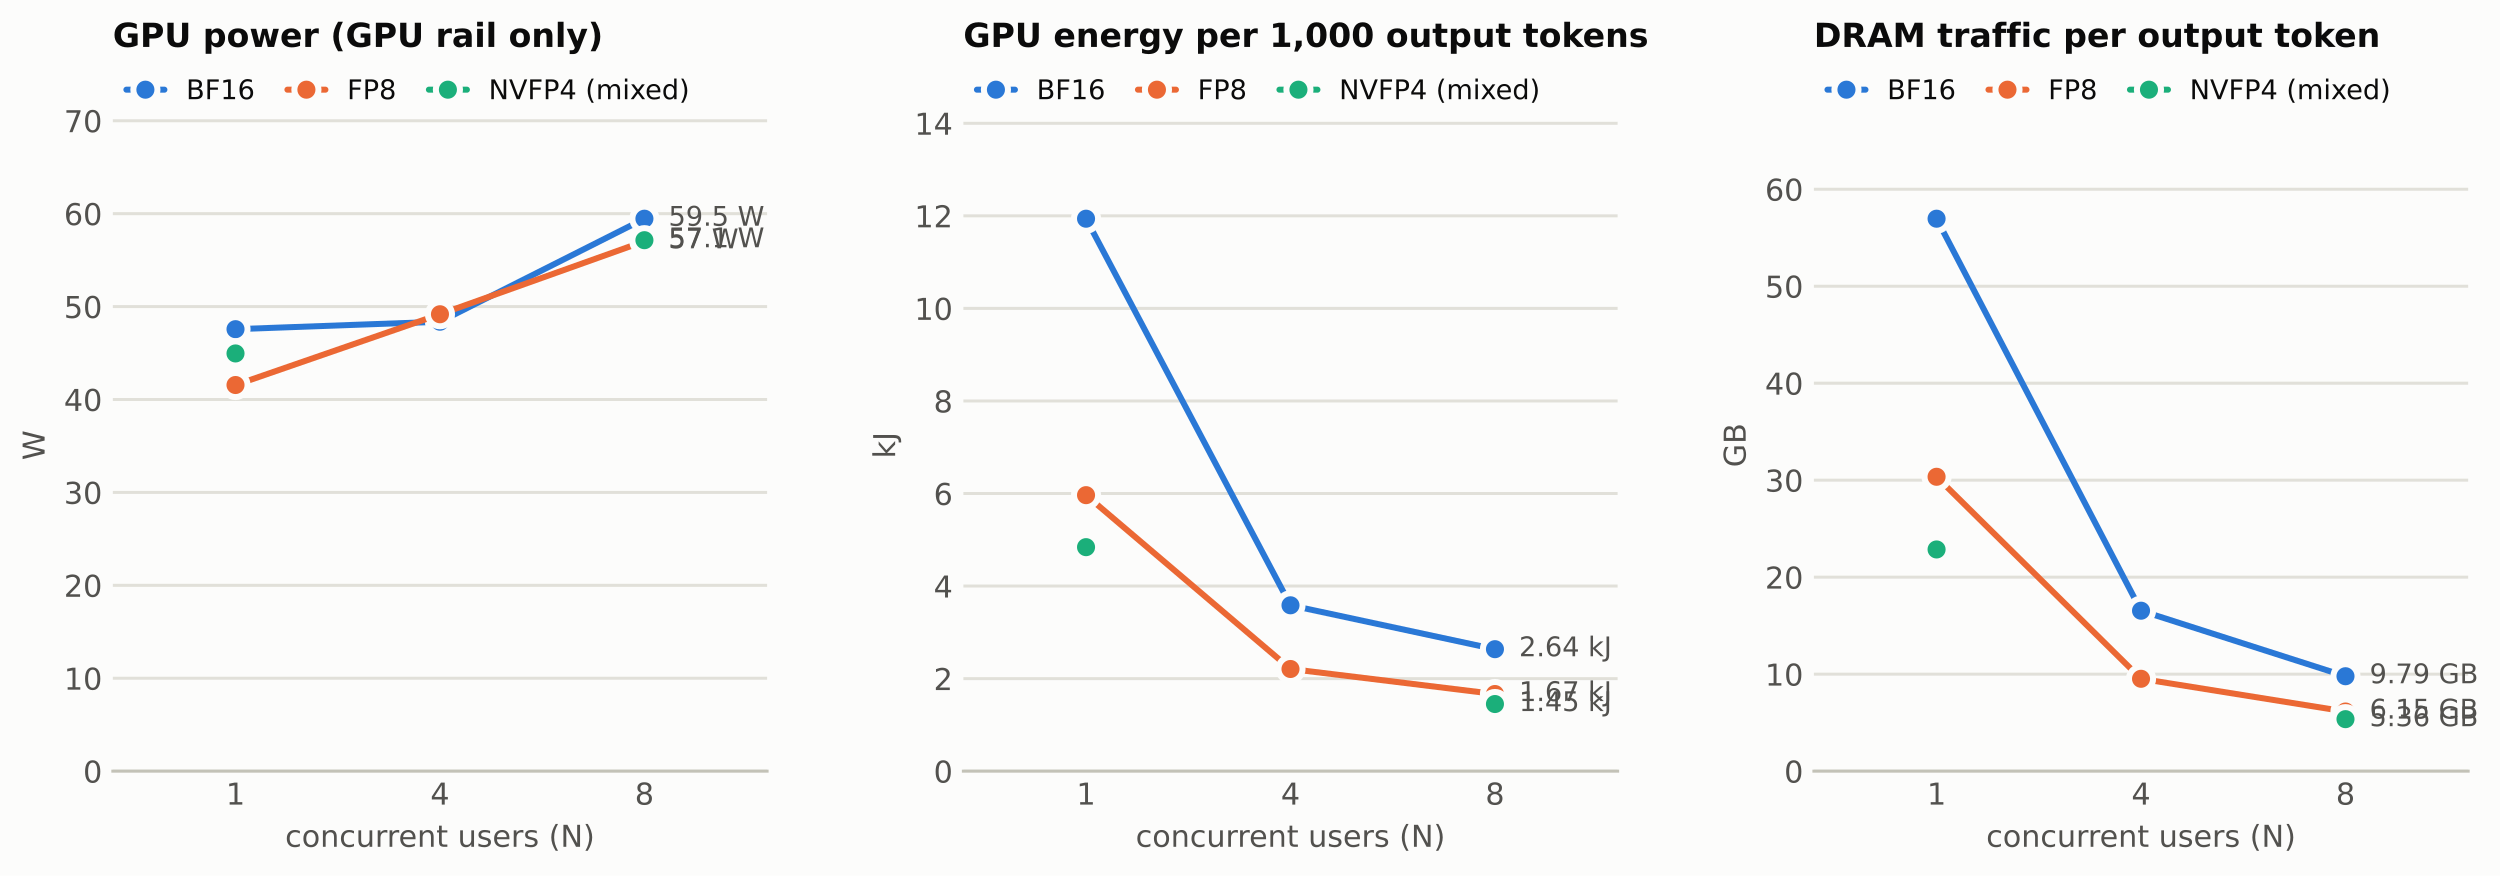
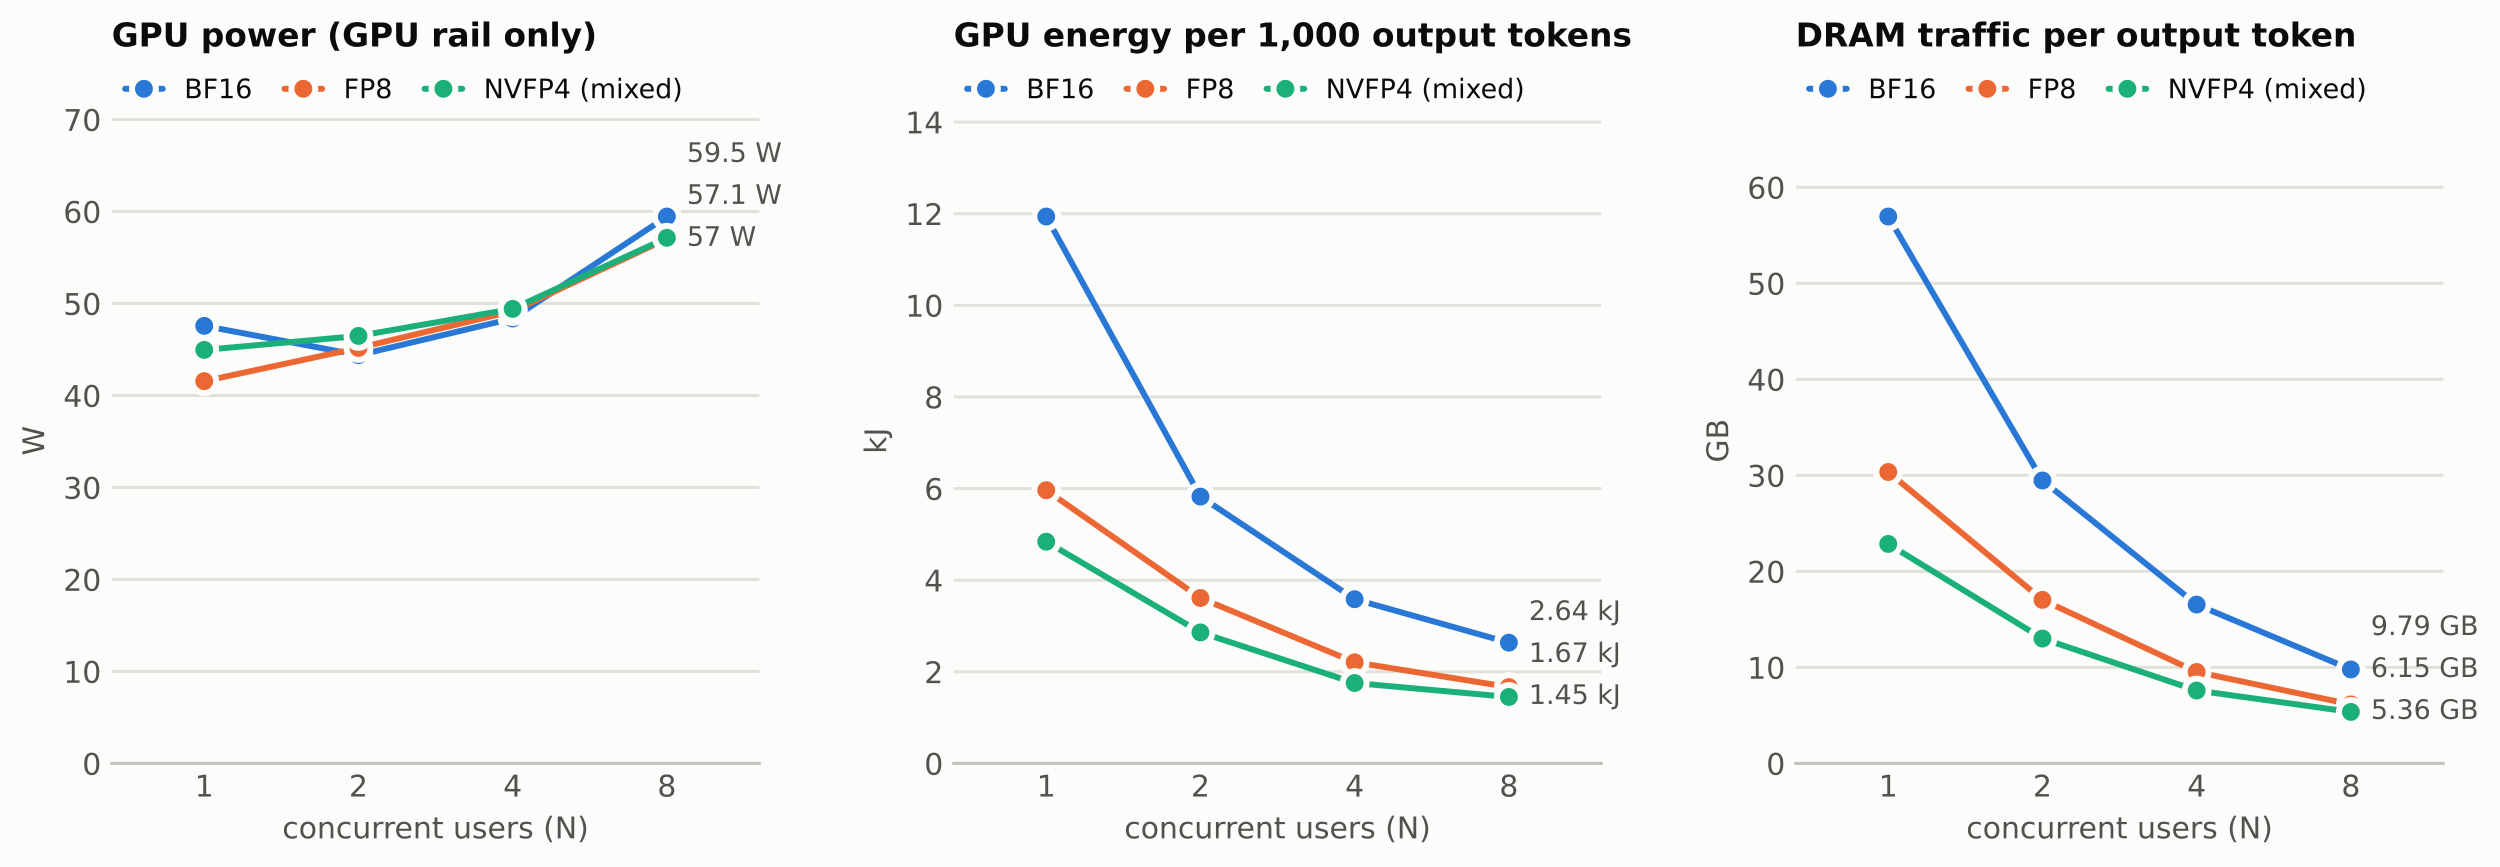
- <svg xmlns="http://www.w3.org/2000/svg" xmlns:xlink="http://www.w3.org/1999/xlink" width="829.185pt" height="290.474pt" viewBox="0 0 829.185 290.474" version="1.1">
+ <svg xmlns="http://www.w3.org/2000/svg" xmlns:xlink="http://www.w3.org/1999/xlink" width="837.589pt" height="290.474pt" viewBox="0 0 837.589 290.474" version="1.1">
  <defs>
    <style type="text/css">*{stroke-linejoin: round; stroke-linecap: butt}</style>
  </defs>
  <g id="figure_1">
    <g id="patch_1">
-       <path d="M 0 290.474  L 829.185 290.474  L 829.185 0  L 0 0  z " style="fill: #fcfcfb" />
+       <path d="M 0 290.474  L 837.589 290.474  L 837.589 0  L 0 0  z " style="fill: #fcfcfb" />
    </g>
    <g id="axes_1">
      <g id="patch_2">
        <path d="M 37.425 255.774  L 254.425 255.774  L 254.425 39.558  L 37.425 39.558  z " style="fill: #fcfcfb" />
      </g>
      <g id="matplotlib.axis_1">
        <g id="xtick_1">
          <g id="line2d_1" />
          <g id="text_1">
-             <text style="font-size: 10px; font-family: 'DejaVu Sans'; text-anchor: middle; fill: #52514e" x="78.112" y="266.872" transform="rotate(-0 78.1125 266.8719)">1</text>
+             <text style="font-size: 10px; font-family: 'DejaVu Sans'; text-anchor: middle; fill: #52514e" x="68.425" y="266.872" transform="rotate(-0 68.425 266.8719)">1</text>
          </g>
        </g>
        <g id="xtick_2">
          <g id="line2d_2" />
          <g id="text_2">
-             <text style="font-size: 10px; font-family: 'DejaVu Sans'; text-anchor: middle; fill: #52514e" x="145.925" y="266.872" transform="rotate(-0 145.925 266.8719)">4</text>
+             <text style="font-size: 10px; font-family: 'DejaVu Sans'; text-anchor: middle; fill: #52514e" x="120.092" y="266.872" transform="rotate(-0 120.0917 266.8719)">2</text>
          </g>
        </g>
        <g id="xtick_3">
          <g id="line2d_3" />
          <g id="text_3">
-             <text style="font-size: 10px; font-family: 'DejaVu Sans'; text-anchor: middle; fill: #52514e" x="213.738" y="266.872" transform="rotate(-0 213.7375 266.8719)">8</text>
-           </g>
-         </g>
-         <g id="text_4">
+             <text style="font-size: 10px; font-family: 'DejaVu Sans'; text-anchor: middle; fill: #52514e" x="171.758" y="266.872" transform="rotate(-0 171.7583 266.8719)">4</text>
+           </g>
+         </g>
+         <g id="xtick_4">
+           <g id="line2d_4" />
+           <g id="text_4">
+             <text style="font-size: 10px; font-family: 'DejaVu Sans'; text-anchor: middle; fill: #52514e" x="223.425" y="266.872" transform="rotate(-0 223.425 266.8719)">8</text>
+           </g>
+         </g>
+         <g id="text_5">
          <text style="font-size: 10px; font-family: 'DejaVu Sans'; text-anchor: middle; fill: #52514e" x="145.925" y="280.872" transform="rotate(-0 145.925 280.8719)">concurrent users (N)</text>
        </g>
      </g>
      <g id="matplotlib.axis_2">
        <g id="ytick_1">
-           <g id="line2d_4">
-             <path d="M 37.425 255.774  L 254.425 255.774  " clip-path="url(#p7906d047e3)" style="fill: none; stroke: #e1e0d9; stroke-linecap: square" />
-           </g>
-           <g id="line2d_5" />
-           <g id="text_5">
+           <g id="line2d_5">
+             <path d="M 37.425 255.774  L 254.425 255.774  " clip-path="url(#pf495b335dc)" style="fill: none; stroke: #e1e0d9; stroke-linecap: square" />
+           </g>
+           <g id="line2d_6" />
+           <g id="text_6">
            <text style="font-size: 10px; font-family: 'DejaVu Sans'; text-anchor: end; fill: #52514e" x="33.925" y="259.573" transform="rotate(-0 33.925 259.5731)">0</text>
          </g>
        </g>
        <g id="ytick_2">
-           <g id="line2d_6">
-             <path d="M 37.425 224.956  L 254.425 224.956  " clip-path="url(#p7906d047e3)" style="fill: none; stroke: #e1e0d9; stroke-linecap: square" />
-           </g>
-           <g id="line2d_7" />
-           <g id="text_6">
+           <g id="line2d_7">
+             <path d="M 37.425 224.956  L 254.425 224.956  " clip-path="url(#pf495b335dc)" style="fill: none; stroke: #e1e0d9; stroke-linecap: square" />
+           </g>
+           <g id="line2d_8" />
+           <g id="text_7">
            <text style="font-size: 10px; font-family: 'DejaVu Sans'; text-anchor: end; fill: #52514e" x="33.925" y="228.755" transform="rotate(-0 33.925 228.7549)">10</text>
          </g>
        </g>
        <g id="ytick_3">
-           <g id="line2d_8">
-             <path d="M 37.425 194.138  L 254.425 194.138  " clip-path="url(#p7906d047e3)" style="fill: none; stroke: #e1e0d9; stroke-linecap: square" />
-           </g>
-           <g id="line2d_9" />
-           <g id="text_7">
+           <g id="line2d_9">
+             <path d="M 37.425 194.138  L 254.425 194.138  " clip-path="url(#pf495b335dc)" style="fill: none; stroke: #e1e0d9; stroke-linecap: square" />
+           </g>
+           <g id="line2d_10" />
+           <g id="text_8">
            <text style="font-size: 10px; font-family: 'DejaVu Sans'; text-anchor: end; fill: #52514e" x="33.925" y="197.937" transform="rotate(-0 33.925 197.9367)">20</text>
          </g>
        </g>
        <g id="ytick_4">
-           <g id="line2d_10">
-             <path d="M 37.425 163.32  L 254.425 163.32  " clip-path="url(#p7906d047e3)" style="fill: none; stroke: #e1e0d9; stroke-linecap: square" />
-           </g>
-           <g id="line2d_11" />
-           <g id="text_8">
+           <g id="line2d_11">
+             <path d="M 37.425 163.32  L 254.425 163.32  " clip-path="url(#pf495b335dc)" style="fill: none; stroke: #e1e0d9; stroke-linecap: square" />
+           </g>
+           <g id="line2d_12" />
+           <g id="text_9">
            <text style="font-size: 10px; font-family: 'DejaVu Sans'; text-anchor: end; fill: #52514e" x="33.925" y="167.118" transform="rotate(-0 33.925 167.1185)">30</text>
          </g>
        </g>
        <g id="ytick_5">
-           <g id="line2d_12">
-             <path d="M 37.425 132.501  L 254.425 132.501  " clip-path="url(#p7906d047e3)" style="fill: none; stroke: #e1e0d9; stroke-linecap: square" />
-           </g>
-           <g id="line2d_13" />
-           <g id="text_9">
+           <g id="line2d_13">
+             <path d="M 37.425 132.501  L 254.425 132.501  " clip-path="url(#pf495b335dc)" style="fill: none; stroke: #e1e0d9; stroke-linecap: square" />
+           </g>
+           <g id="line2d_14" />
+           <g id="text_10">
            <text style="font-size: 10px; font-family: 'DejaVu Sans'; text-anchor: end; fill: #52514e" x="33.925" y="136.3" transform="rotate(-0 33.925 136.3003)">40</text>
          </g>
        </g>
        <g id="ytick_6">
-           <g id="line2d_14">
-             <path d="M 37.425 101.683  L 254.425 101.683  " clip-path="url(#p7906d047e3)" style="fill: none; stroke: #e1e0d9; stroke-linecap: square" />
-           </g>
-           <g id="line2d_15" />
-           <g id="text_10">
+           <g id="line2d_15">
+             <path d="M 37.425 101.683  L 254.425 101.683  " clip-path="url(#pf495b335dc)" style="fill: none; stroke: #e1e0d9; stroke-linecap: square" />
+           </g>
+           <g id="line2d_16" />
+           <g id="text_11">
            <text style="font-size: 10px; font-family: 'DejaVu Sans'; text-anchor: end; fill: #52514e" x="33.925" y="105.482" transform="rotate(-0 33.925 105.4821)">50</text>
          </g>
        </g>
        <g id="ytick_7">
-           <g id="line2d_16">
-             <path d="M 37.425 70.865  L 254.425 70.865  " clip-path="url(#p7906d047e3)" style="fill: none; stroke: #e1e0d9; stroke-linecap: square" />
-           </g>
-           <g id="line2d_17" />
-           <g id="text_11">
+           <g id="line2d_17">
+             <path d="M 37.425 70.865  L 254.425 70.865  " clip-path="url(#pf495b335dc)" style="fill: none; stroke: #e1e0d9; stroke-linecap: square" />
+           </g>
+           <g id="line2d_18" />
+           <g id="text_12">
            <text style="font-size: 10px; font-family: 'DejaVu Sans'; text-anchor: end; fill: #52514e" x="33.925" y="74.664" transform="rotate(-0 33.925 74.66385)">60</text>
          </g>
        </g>
        <g id="ytick_8">
-           <g id="line2d_18">
-             <path d="M 37.425 40.047  L 254.425 40.047  " clip-path="url(#p7906d047e3)" style="fill: none; stroke: #e1e0d9; stroke-linecap: square" />
-           </g>
-           <g id="line2d_19" />
-           <g id="text_12">
+           <g id="line2d_19">
+             <path d="M 37.425 40.047  L 254.425 40.047  " clip-path="url(#pf495b335dc)" style="fill: none; stroke: #e1e0d9; stroke-linecap: square" />
+           </g>
+           <g id="line2d_20" />
+           <g id="text_13">
            <text style="font-size: 10px; font-family: 'DejaVu Sans'; text-anchor: end; fill: #52514e" x="33.925" y="43.846" transform="rotate(-0 33.925 43.84564)">70</text>
          </g>
        </g>
-         <g id="text_13">
+         <g id="text_14">
          <text style="font-size: 10px; font-family: 'DejaVu Sans'; text-anchor: middle; fill: #52514e" x="14.798" y="147.666" transform="rotate(-90 14.79766 147.6663)">W</text>
        </g>
      </g>
      <g id="patch_3">
        <path d="M 37.425 255.774  L 254.425 255.774  " style="fill: none; stroke: #c3c2b7; stroke-linejoin: miter; stroke-linecap: square" />
      </g>
-       <g id="line2d_20">
-         <path d="M 78.112 109.181  L 145.925 106.705  L 213.738 72.54  " clip-path="url(#p7906d047e3)" style="fill: none; stroke: #2a78d6; stroke-width: 2; stroke-linecap: round" />
+       <g id="line2d_21">
+         <path d="M 68.425 109.181  L 120.092 118.988  L 171.758 106.705  L 223.425 72.54  " clip-path="url(#pf495b335dc)" style="fill: none; stroke: #2a78d6; stroke-width: 2; stroke-linecap: round" />
        <defs>
-           <path id="m7a45f52109" d="M 0 4  C 1.061 4 2.078 3.579 2.828 2.828  C 3.579 2.078 4 1.061 4 0  C 4 -1.061 3.579 -2.078 2.828 -2.828  C 2.078 -3.579 1.061 -4 0 -4  C -1.061 -4 -2.078 -3.579 -2.828 -2.828  C -3.579 -2.078 -4 -1.061 -4 0  C -4 1.061 -3.579 2.078 -2.828 2.828  C -2.078 3.579 -1.061 4 0 4  z " style="stroke: #fcfcfb; stroke-width: 2" />
+           <path id="md133ab3a4a" d="M 0 4  C 1.061 4 2.078 3.579 2.828 2.828  C 3.579 2.078 4 1.061 4 0  C 4 -1.061 3.579 -2.078 2.828 -2.828  C 2.078 -3.579 1.061 -4 0 -4  C -1.061 -4 -2.078 -3.579 -2.828 -2.828  C -3.579 -2.078 -4 -1.061 -4 0  C -4 1.061 -3.579 2.078 -2.828 2.828  C -2.078 3.579 -1.061 4 0 4  z " style="stroke: #fcfcfb; stroke-width: 2" />
        </defs>
-         <g clip-path="url(#p7906d047e3)">
-           <use xlink:href="#m7a45f52109" x="78.112" y="109.181" style="fill: #2a78d6; stroke: #fcfcfb; stroke-width: 2" />
-           <use xlink:href="#m7a45f52109" x="145.925" y="106.705" style="fill: #2a78d6; stroke: #fcfcfb; stroke-width: 2" />
-           <use xlink:href="#m7a45f52109" x="213.738" y="72.54" style="fill: #2a78d6; stroke: #fcfcfb; stroke-width: 2" />
-         </g>
-       </g>
-       <g id="text_14">
-         <text style="font-size: 9px; font-family: 'DejaVu Sans'; text-anchor: start; fill: #52514e" x="221.738" y="74.878" transform="rotate(-0 221.7375 74.87827)">59.5 W</text>
-       </g>
-       <g id="line2d_21">
-         <path d="M 78.112 127.7  L 145.925 104.228  L 213.738 80.015  " clip-path="url(#p7906d047e3)" style="fill: none; stroke: #eb6834; stroke-width: 2; stroke-linecap: round" />
+         <g clip-path="url(#pf495b335dc)">
+           <use xlink:href="#md133ab3a4a" x="68.425" y="109.181" style="fill: #2a78d6; stroke: #fcfcfb; stroke-width: 2" />
+           <use xlink:href="#md133ab3a4a" x="120.092" y="118.988" style="fill: #2a78d6; stroke: #fcfcfb; stroke-width: 2" />
+           <use xlink:href="#md133ab3a4a" x="171.758" y="106.705" style="fill: #2a78d6; stroke: #fcfcfb; stroke-width: 2" />
+           <use xlink:href="#md133ab3a4a" x="223.425" y="72.54" style="fill: #2a78d6; stroke: #fcfcfb; stroke-width: 2" />
+         </g>
+       </g>
+       <g id="line2d_22">
+         <path d="M 68.425 127.7  L 120.092 116.58  L 171.758 104.228  L 223.425 80.015  " clip-path="url(#pf495b335dc)" style="fill: none; stroke: #eb6834; stroke-width: 2; stroke-linecap: round" />
        <defs>
-           <path id="mb500fa596b" d="M 0 4  C 1.061 4 2.078 3.579 2.828 2.828  C 3.579 2.078 4 1.061 4 0  C 4 -1.061 3.579 -2.078 2.828 -2.828  C 2.078 -3.579 1.061 -4 0 -4  C -1.061 -4 -2.078 -3.579 -2.828 -2.828  C -3.579 -2.078 -4 -1.061 -4 0  C -4 1.061 -3.579 2.078 -2.828 2.828  C -2.078 3.579 -1.061 4 0 4  z " style="stroke: #fcfcfb; stroke-width: 2" />
+           <path id="m9518a379fa" d="M 0 4  C 1.061 4 2.078 3.579 2.828 2.828  C 3.579 2.078 4 1.061 4 0  C 4 -1.061 3.579 -2.078 2.828 -2.828  C 2.078 -3.579 1.061 -4 0 -4  C -1.061 -4 -2.078 -3.579 -2.828 -2.828  C -3.579 -2.078 -4 -1.061 -4 0  C -4 1.061 -3.579 2.078 -2.828 2.828  C -2.078 3.579 -1.061 4 0 4  z " style="stroke: #fcfcfb; stroke-width: 2" />
        </defs>
-         <g clip-path="url(#p7906d047e3)">
-           <use xlink:href="#mb500fa596b" x="78.112" y="127.7" style="fill: #eb6834; stroke: #fcfcfb; stroke-width: 2" />
-           <use xlink:href="#mb500fa596b" x="145.925" y="104.228" style="fill: #eb6834; stroke: #fcfcfb; stroke-width: 2" />
-           <use xlink:href="#mb500fa596b" x="213.738" y="80.015" style="fill: #eb6834; stroke: #fcfcfb; stroke-width: 2" />
+         <g clip-path="url(#pf495b335dc)">
+           <use xlink:href="#m9518a379fa" x="68.425" y="127.7" style="fill: #eb6834; stroke: #fcfcfb; stroke-width: 2" />
+           <use xlink:href="#m9518a379fa" x="120.092" y="116.58" style="fill: #eb6834; stroke: #fcfcfb; stroke-width: 2" />
+           <use xlink:href="#m9518a379fa" x="171.758" y="104.228" style="fill: #eb6834; stroke: #fcfcfb; stroke-width: 2" />
+           <use xlink:href="#m9518a379fa" x="223.425" y="80.015" style="fill: #eb6834; stroke: #fcfcfb; stroke-width: 2" />
+         </g>
+       </g>
+       <g id="line2d_23">
+         <path d="M 68.425 117.229  L 120.092 112.546  L 171.758 103.489  L 223.425 79.665  " clip-path="url(#pf495b335dc)" style="fill: none; stroke: #1baf7a; stroke-width: 2; stroke-linecap: round" />
+         <defs>
+           <path id="m916742a19a" d="M 0 4  C 1.061 4 2.078 3.579 2.828 2.828  C 3.579 2.078 4 1.061 4 0  C 4 -1.061 3.579 -2.078 2.828 -2.828  C 2.078 -3.579 1.061 -4 0 -4  C -1.061 -4 -2.078 -3.579 -2.828 -2.828  C -3.579 -2.078 -4 -1.061 -4 0  C -4 1.061 -3.579 2.078 -2.828 2.828  C -2.078 3.579 -1.061 4 0 4  z " style="stroke: #fcfcfb; stroke-width: 2" />
+         </defs>
+         <g clip-path="url(#pf495b335dc)">
+           <use xlink:href="#m916742a19a" x="68.425" y="117.229" style="fill: #1baf7a; stroke: #fcfcfb; stroke-width: 2" />
+           <use xlink:href="#m916742a19a" x="120.092" y="112.546" style="fill: #1baf7a; stroke: #fcfcfb; stroke-width: 2" />
+           <use xlink:href="#m916742a19a" x="171.758" y="103.489" style="fill: #1baf7a; stroke: #fcfcfb; stroke-width: 2" />
+           <use xlink:href="#m916742a19a" x="223.425" y="79.665" style="fill: #1baf7a; stroke: #fcfcfb; stroke-width: 2" />
        </g>
      </g>
      <g id="text_15">
-         <text style="font-size: 9px; font-family: 'DejaVu Sans'; text-anchor: start; fill: #52514e" x="221.738" y="82.353" transform="rotate(-0 221.7375 82.35254)">57 W</text>
-       </g>
-       <g id="line2d_22">
-         <path d="M 78.112 117.229  M 213.738 79.665  " clip-path="url(#p7906d047e3)" style="fill: none; stroke: #1baf7a; stroke-width: 2; stroke-linecap: round" />
-         <defs>
-           <path id="m27edf04eba" d="M 0 4  C 1.061 4 2.078 3.579 2.828 2.828  C 3.579 2.078 4 1.061 4 0  C 4 -1.061 3.579 -2.078 2.828 -2.828  C 2.078 -3.579 1.061 -4 0 -4  C -1.061 -4 -2.078 -3.579 -2.828 -2.828  C -3.579 -2.078 -4 -1.061 -4 0  C -4 1.061 -3.579 2.078 -2.828 2.828  C -2.078 3.579 -1.061 4 0 4  z " style="stroke: #fcfcfb; stroke-width: 2" />
-         </defs>
-         <g clip-path="url(#p7906d047e3)">
-           <use xlink:href="#m27edf04eba" x="78.112" y="117.229" style="fill: #1baf7a; stroke: #fcfcfb; stroke-width: 2" />
-           <use xlink:href="#m27edf04eba" x="213.738" y="79.665" style="fill: #1baf7a; stroke: #fcfcfb; stroke-width: 2" />
-         </g>
+         <text style="font-size: 9px; font-family: 'DejaVu Sans'; text-anchor: start; fill: #52514e" x="230.142" y="82.353" transform="rotate(-0 230.1417 82.35254)">57 W</text>
      </g>
      <g id="text_16">
-         <text style="font-size: 9px; font-family: 'DejaVu Sans'; text-anchor: start; fill: #52514e" x="221.738" y="82.002" transform="rotate(-0 221.7375 82.00241)">57.1 W</text>
+         <text style="font-size: 9px; font-family: 'DejaVu Sans'; text-anchor: start; fill: #52514e" x="230.142" y="68.298" transform="rotate(-0 230.1417 68.2985)">57.1 W</text>
      </g>
      <g id="text_17">
+         <text style="font-size: 9px; font-family: 'DejaVu Sans'; text-anchor: start; fill: #52514e" x="230.142" y="54.244" transform="rotate(-0 230.1417 54.24446)">59.5 W</text>
+       </g>
+       <g id="text_18">
        <text style="font-weight: 700; font-size: 11px; font-family: 'DejaVu Sans'; text-anchor: start; fill: #0b0b0b" x="37.425" y="15.558" transform="rotate(-0 37.425 15.55828)">GPU power (GPU rail only)</text>
      </g>
      <g id="legend_1">
-         <g id="line2d_23">
+         <g id="line2d_24">
          <path d="M 41.925 29.746  L 48.225 29.746  L 54.525 29.746  " style="fill: none; stroke: #2a78d6; stroke-width: 2; stroke-linecap: round" />
          <g>
-             <use xlink:href="#m7a45f52109" x="48.225" y="29.746" style="fill: #2a78d6; stroke: #fcfcfb; stroke-width: 2" />
-           </g>
-         </g>
-         <g id="text_18">
+             <use xlink:href="#md133ab3a4a" x="48.225" y="29.746" style="fill: #2a78d6; stroke: #fcfcfb; stroke-width: 2" />
+           </g>
+         </g>
+         <g id="text_19">
          <text style="font-size: 9px; font-family: 'DejaVu Sans'; text-anchor: start; fill: #0b0b0b" x="61.725" y="32.896" transform="rotate(-0 61.725 32.89617)">BF16</text>
        </g>
-         <g id="line2d_24">
+         <g id="line2d_25">
          <path d="M 95.329 29.746  L 101.629 29.746  L 107.929 29.746  " style="fill: none; stroke: #eb6834; stroke-width: 2; stroke-linecap: round" />
          <g>
-             <use xlink:href="#mb500fa596b" x="101.629" y="29.746" style="fill: #eb6834; stroke: #fcfcfb; stroke-width: 2" />
-           </g>
-         </g>
-         <g id="text_19">
+             <use xlink:href="#m9518a379fa" x="101.629" y="29.746" style="fill: #eb6834; stroke: #fcfcfb; stroke-width: 2" />
+           </g>
+         </g>
+         <g id="text_20">
          <text style="font-size: 9px; font-family: 'DejaVu Sans'; text-anchor: start; fill: #0b0b0b" x="115.129" y="32.896" transform="rotate(-0 115.1287 32.89617)">FP8</text>
        </g>
-         <g id="line2d_25">
+         <g id="line2d_26">
          <path d="M 142.258 29.746  L 148.558 29.746  L 154.858 29.746  " style="fill: none; stroke: #1baf7a; stroke-width: 2; stroke-linecap: round" />
          <g>
-             <use xlink:href="#m27edf04eba" x="148.558" y="29.746" style="fill: #1baf7a; stroke: #fcfcfb; stroke-width: 2" />
-           </g>
-         </g>
-         <g id="text_20">
+             <use xlink:href="#m916742a19a" x="148.558" y="29.746" style="fill: #1baf7a; stroke: #fcfcfb; stroke-width: 2" />
+           </g>
+         </g>
+         <g id="text_21">
          <text style="font-size: 9px; font-family: 'DejaVu Sans'; text-anchor: start; fill: #0b0b0b" x="162.058" y="32.896" transform="rotate(-0 162.0581 32.89617)">NVFP4 (mixed)</text>
        </g>
      </g>
    </g>
    <g id="axes_2">
      <g id="patch_4">
        <path d="M 319.525 255.774  L 536.525 255.774  L 536.525 39.558  L 319.525 39.558  z " style="fill: #fcfcfb" />
      </g>
      <g id="matplotlib.axis_3">
-         <g id="xtick_4">
-           <g id="line2d_26" />
-           <g id="text_21">
-             <text style="font-size: 10px; font-family: 'DejaVu Sans'; text-anchor: middle; fill: #52514e" x="360.212" y="266.872" transform="rotate(-0 360.2125 266.8719)">1</text>
-           </g>
-         </g>
        <g id="xtick_5">
          <g id="line2d_27" />
          <g id="text_22">
-             <text style="font-size: 10px; font-family: 'DejaVu Sans'; text-anchor: middle; fill: #52514e" x="428.025" y="266.872" transform="rotate(-0 428.025 266.8719)">4</text>
+             <text style="font-size: 10px; font-family: 'DejaVu Sans'; text-anchor: middle; fill: #52514e" x="350.525" y="266.872" transform="rotate(-0 350.525 266.8719)">1</text>
          </g>
        </g>
        <g id="xtick_6">
          <g id="line2d_28" />
          <g id="text_23">
-             <text style="font-size: 10px; font-family: 'DejaVu Sans'; text-anchor: middle; fill: #52514e" x="495.837" y="266.872" transform="rotate(-0 495.8375 266.8719)">8</text>
-           </g>
-         </g>
-         <g id="text_24">
+             <text style="font-size: 10px; font-family: 'DejaVu Sans'; text-anchor: middle; fill: #52514e" x="402.192" y="266.872" transform="rotate(-0 402.1917 266.8719)">2</text>
+           </g>
+         </g>
+         <g id="xtick_7">
+           <g id="line2d_29" />
+           <g id="text_24">
+             <text style="font-size: 10px; font-family: 'DejaVu Sans'; text-anchor: middle; fill: #52514e" x="453.858" y="266.872" transform="rotate(-0 453.8583 266.8719)">4</text>
+           </g>
+         </g>
+         <g id="xtick_8">
+           <g id="line2d_30" />
+           <g id="text_25">
+             <text style="font-size: 10px; font-family: 'DejaVu Sans'; text-anchor: middle; fill: #52514e" x="505.525" y="266.872" transform="rotate(-0 505.525 266.8719)">8</text>
+           </g>
+         </g>
+         <g id="text_26">
          <text style="font-size: 10px; font-family: 'DejaVu Sans'; text-anchor: middle; fill: #52514e" x="428.025" y="280.872" transform="rotate(-0 428.025 280.8719)">concurrent users (N)</text>
        </g>
      </g>
      <g id="matplotlib.axis_4">
        <g id="ytick_9">
-           <g id="line2d_29">
-             <path d="M 319.525 255.774  L 536.525 255.774  " clip-path="url(#pdf8f2ad138)" style="fill: none; stroke: #e1e0d9; stroke-linecap: square" />
-           </g>
-           <g id="line2d_30" />
-           <g id="text_25">
+           <g id="line2d_31">
+             <path d="M 319.525 255.774  L 536.525 255.774  " clip-path="url(#p0c833a31a9)" style="fill: none; stroke: #e1e0d9; stroke-linecap: square" />
+           </g>
+           <g id="line2d_32" />
+           <g id="text_27">
            <text style="font-size: 10px; font-family: 'DejaVu Sans'; text-anchor: end; fill: #52514e" x="316.025" y="259.573" transform="rotate(-0 316.025 259.5731)">0</text>
          </g>
        </g>
        <g id="ytick_10">
-           <g id="line2d_31">
-             <path d="M 319.525 225.077  L 536.525 225.077  " clip-path="url(#pdf8f2ad138)" style="fill: none; stroke: #e1e0d9; stroke-linecap: square" />
-           </g>
-           <g id="line2d_32" />
-           <g id="text_26">
+           <g id="line2d_33">
+             <path d="M 319.525 225.077  L 536.525 225.077  " clip-path="url(#p0c833a31a9)" style="fill: none; stroke: #e1e0d9; stroke-linecap: square" />
+           </g>
+           <g id="line2d_34" />
+           <g id="text_28">
            <text style="font-size: 10px; font-family: 'DejaVu Sans'; text-anchor: end; fill: #52514e" x="316.025" y="228.876" transform="rotate(-0 316.025 228.8761)">2</text>
          </g>
        </g>
        <g id="ytick_11">
-           <g id="line2d_33">
-             <path d="M 319.525 194.38  L 536.525 194.38  " clip-path="url(#pdf8f2ad138)" style="fill: none; stroke: #e1e0d9; stroke-linecap: square" />
-           </g>
-           <g id="line2d_34" />
-           <g id="text_27">
+           <g id="line2d_35">
+             <path d="M 319.525 194.38  L 536.525 194.38  " clip-path="url(#p0c833a31a9)" style="fill: none; stroke: #e1e0d9; stroke-linecap: square" />
+           </g>
+           <g id="line2d_36" />
+           <g id="text_29">
            <text style="font-size: 10px; font-family: 'DejaVu Sans'; text-anchor: end; fill: #52514e" x="316.025" y="198.179" transform="rotate(-0 316.025 198.179)">4</text>
          </g>
        </g>
        <g id="ytick_12">
-           <g id="line2d_35">
-             <path d="M 319.525 163.683  L 536.525 163.683  " clip-path="url(#pdf8f2ad138)" style="fill: none; stroke: #e1e0d9; stroke-linecap: square" />
-           </g>
-           <g id="line2d_36" />
-           <g id="text_28">
+           <g id="line2d_37">
+             <path d="M 319.525 163.683  L 536.525 163.683  " clip-path="url(#p0c833a31a9)" style="fill: none; stroke: #e1e0d9; stroke-linecap: square" />
+           </g>
+           <g id="line2d_38" />
+           <g id="text_30">
            <text style="font-size: 10px; font-family: 'DejaVu Sans'; text-anchor: end; fill: #52514e" x="316.025" y="167.482" transform="rotate(-0 316.025 167.482)">6</text>
          </g>
        </g>
        <g id="ytick_13">
-           <g id="line2d_37">
-             <path d="M 319.525 132.986  L 536.525 132.986  " clip-path="url(#pdf8f2ad138)" style="fill: none; stroke: #e1e0d9; stroke-linecap: square" />
-           </g>
-           <g id="line2d_38" />
-           <g id="text_29">
+           <g id="line2d_39">
+             <path d="M 319.525 132.986  L 536.525 132.986  " clip-path="url(#p0c833a31a9)" style="fill: none; stroke: #e1e0d9; stroke-linecap: square" />
+           </g>
+           <g id="line2d_40" />
+           <g id="text_31">
            <text style="font-size: 10px; font-family: 'DejaVu Sans'; text-anchor: end; fill: #52514e" x="316.025" y="136.785" transform="rotate(-0 316.025 136.7849)">8</text>
          </g>
        </g>
        <g id="ytick_14">
-           <g id="line2d_39">
-             <path d="M 319.525 102.289  L 536.525 102.289  " clip-path="url(#pdf8f2ad138)" style="fill: none; stroke: #e1e0d9; stroke-linecap: square" />
-           </g>
-           <g id="line2d_40" />
-           <g id="text_30">
+           <g id="line2d_41">
+             <path d="M 319.525 102.289  L 536.525 102.289  " clip-path="url(#p0c833a31a9)" style="fill: none; stroke: #e1e0d9; stroke-linecap: square" />
+           </g>
+           <g id="line2d_42" />
+           <g id="text_32">
            <text style="font-size: 10px; font-family: 'DejaVu Sans'; text-anchor: end; fill: #52514e" x="316.025" y="106.088" transform="rotate(-0 316.025 106.0879)">10</text>
          </g>
        </g>
        <g id="ytick_15">
-           <g id="line2d_41">
-             <path d="M 319.525 71.592  L 536.525 71.592  " clip-path="url(#pdf8f2ad138)" style="fill: none; stroke: #e1e0d9; stroke-linecap: square" />
-           </g>
-           <g id="line2d_42" />
-           <g id="text_31">
+           <g id="line2d_43">
+             <path d="M 319.525 71.592  L 536.525 71.592  " clip-path="url(#p0c833a31a9)" style="fill: none; stroke: #e1e0d9; stroke-linecap: square" />
+           </g>
+           <g id="line2d_44" />
+           <g id="text_33">
            <text style="font-size: 10px; font-family: 'DejaVu Sans'; text-anchor: end; fill: #52514e" x="316.025" y="75.391" transform="rotate(-0 316.025 75.39087)">12</text>
          </g>
        </g>
        <g id="ytick_16">
-           <g id="line2d_43">
-             <path d="M 319.525 40.895  L 536.525 40.895  " clip-path="url(#pdf8f2ad138)" style="fill: none; stroke: #e1e0d9; stroke-linecap: square" />
-           </g>
-           <g id="line2d_44" />
-           <g id="text_32">
+           <g id="line2d_45">
+             <path d="M 319.525 40.895  L 536.525 40.895  " clip-path="url(#p0c833a31a9)" style="fill: none; stroke: #e1e0d9; stroke-linecap: square" />
+           </g>
+           <g id="line2d_46" />
+           <g id="text_34">
            <text style="font-size: 10px; font-family: 'DejaVu Sans'; text-anchor: end; fill: #52514e" x="316.025" y="44.694" transform="rotate(-0 316.025 44.69383)">14</text>
          </g>
        </g>
-         <g id="text_33">
+         <g id="text_35">
          <text style="font-size: 10px; font-family: 'DejaVu Sans'; text-anchor: middle; fill: #52514e" x="296.898" y="147.666" transform="rotate(-90 296.8977 147.6663)">kJ</text>
        </g>
      </g>
      <g id="patch_5">
        <path d="M 319.525 255.774  L 536.525 255.774  " style="fill: none; stroke: #c3c2b7; stroke-linejoin: miter; stroke-linecap: square" />
      </g>
-       <g id="line2d_45">
-         <path d="M 360.212 72.54  L 428.025 200.76  L 495.837 215.318  " clip-path="url(#pdf8f2ad138)" style="fill: none; stroke: #2a78d6; stroke-width: 2; stroke-linecap: round" />
-         <g clip-path="url(#pdf8f2ad138)">
-           <use xlink:href="#m7a45f52109" x="360.212" y="72.54" style="fill: #2a78d6; stroke: #fcfcfb; stroke-width: 2" />
-           <use xlink:href="#m7a45f52109" x="428.025" y="200.76" style="fill: #2a78d6; stroke: #fcfcfb; stroke-width: 2" />
-           <use xlink:href="#m7a45f52109" x="495.837" y="215.318" style="fill: #2a78d6; stroke: #fcfcfb; stroke-width: 2" />
-         </g>
-       </g>
-       <g id="text_34">
-         <text style="font-size: 9px; font-family: 'DejaVu Sans'; text-anchor: start; fill: #52514e" x="503.837" y="217.657" transform="rotate(-0 503.8375 217.6566)">2.64 kJ</text>
-       </g>
-       <g id="line2d_46">
-         <path d="M 360.212 164.231  L 428.025 221.888  L 495.837 230.186  " clip-path="url(#pdf8f2ad138)" style="fill: none; stroke: #eb6834; stroke-width: 2; stroke-linecap: round" />
-         <g clip-path="url(#pdf8f2ad138)">
-           <use xlink:href="#mb500fa596b" x="360.212" y="164.231" style="fill: #eb6834; stroke: #fcfcfb; stroke-width: 2" />
-           <use xlink:href="#mb500fa596b" x="428.025" y="221.888" style="fill: #eb6834; stroke: #fcfcfb; stroke-width: 2" />
-           <use xlink:href="#mb500fa596b" x="495.837" y="230.186" style="fill: #eb6834; stroke: #fcfcfb; stroke-width: 2" />
-         </g>
-       </g>
-       <g id="text_35">
-         <text style="font-size: 9px; font-family: 'DejaVu Sans'; text-anchor: start; fill: #52514e" x="503.837" y="232.524" transform="rotate(-0 503.8375 232.5239)">1.67 kJ</text>
-       </g>
      <g id="line2d_47">
-         <path d="M 360.212 181.478  M 495.837 233.508  " clip-path="url(#pdf8f2ad138)" style="fill: none; stroke: #1baf7a; stroke-width: 2; stroke-linecap: round" />
-         <g clip-path="url(#pdf8f2ad138)">
-           <use xlink:href="#m27edf04eba" x="360.212" y="181.478" style="fill: #1baf7a; stroke: #fcfcfb; stroke-width: 2" />
-           <use xlink:href="#m27edf04eba" x="495.837" y="233.508" style="fill: #1baf7a; stroke: #fcfcfb; stroke-width: 2" />
+         <path d="M 350.525 72.54  L 402.192 166.382  L 453.858 200.76  L 505.525 215.318  " clip-path="url(#p0c833a31a9)" style="fill: none; stroke: #2a78d6; stroke-width: 2; stroke-linecap: round" />
+         <g clip-path="url(#p0c833a31a9)">
+           <use xlink:href="#md133ab3a4a" x="350.525" y="72.54" style="fill: #2a78d6; stroke: #fcfcfb; stroke-width: 2" />
+           <use xlink:href="#md133ab3a4a" x="402.192" y="166.382" style="fill: #2a78d6; stroke: #fcfcfb; stroke-width: 2" />
+           <use xlink:href="#md133ab3a4a" x="453.858" y="200.76" style="fill: #2a78d6; stroke: #fcfcfb; stroke-width: 2" />
+           <use xlink:href="#md133ab3a4a" x="505.525" y="215.318" style="fill: #2a78d6; stroke: #fcfcfb; stroke-width: 2" />
+         </g>
+       </g>
+       <g id="line2d_48">
+         <path d="M 350.525 164.231  L 402.192 200.357  L 453.858 221.888  L 505.525 230.186  " clip-path="url(#p0c833a31a9)" style="fill: none; stroke: #eb6834; stroke-width: 2; stroke-linecap: round" />
+         <g clip-path="url(#p0c833a31a9)">
+           <use xlink:href="#m9518a379fa" x="350.525" y="164.231" style="fill: #eb6834; stroke: #fcfcfb; stroke-width: 2" />
+           <use xlink:href="#m9518a379fa" x="402.192" y="200.357" style="fill: #eb6834; stroke: #fcfcfb; stroke-width: 2" />
+           <use xlink:href="#m9518a379fa" x="453.858" y="221.888" style="fill: #eb6834; stroke: #fcfcfb; stroke-width: 2" />
+           <use xlink:href="#m9518a379fa" x="505.525" y="230.186" style="fill: #eb6834; stroke: #fcfcfb; stroke-width: 2" />
+         </g>
+       </g>
+       <g id="line2d_49">
+         <path d="M 350.525 181.478  L 402.192 211.885  L 453.858 228.838  L 505.525 233.508  " clip-path="url(#p0c833a31a9)" style="fill: none; stroke: #1baf7a; stroke-width: 2; stroke-linecap: round" />
+         <g clip-path="url(#p0c833a31a9)">
+           <use xlink:href="#m916742a19a" x="350.525" y="181.478" style="fill: #1baf7a; stroke: #fcfcfb; stroke-width: 2" />
+           <use xlink:href="#m916742a19a" x="402.192" y="211.885" style="fill: #1baf7a; stroke: #fcfcfb; stroke-width: 2" />
+           <use xlink:href="#m916742a19a" x="453.858" y="228.838" style="fill: #1baf7a; stroke: #fcfcfb; stroke-width: 2" />
+           <use xlink:href="#m916742a19a" x="505.525" y="233.508" style="fill: #1baf7a; stroke: #fcfcfb; stroke-width: 2" />
        </g>
      </g>
      <g id="text_36">
-         <text style="font-size: 9px; font-family: 'DejaVu Sans'; text-anchor: start; fill: #52514e" x="503.837" y="235.846" transform="rotate(-0 503.8375 235.8465)">1.45 kJ</text>
+         <text style="font-size: 9px; font-family: 'DejaVu Sans'; text-anchor: start; fill: #52514e" x="512.242" y="235.846" transform="rotate(-0 512.2417 235.8465)">1.45 kJ</text>
      </g>
      <g id="text_37">
+         <text style="font-size: 9px; font-family: 'DejaVu Sans'; text-anchor: start; fill: #52514e" x="512.242" y="221.792" transform="rotate(-0 512.2417 221.7924)">1.67 kJ</text>
+       </g>
+       <g id="text_38">
+         <text style="font-size: 9px; font-family: 'DejaVu Sans'; text-anchor: start; fill: #52514e" x="512.242" y="207.738" transform="rotate(-0 512.2417 207.7384)">2.64 kJ</text>
+       </g>
+       <g id="text_39">
        <text style="font-weight: 700; font-size: 11px; font-family: 'DejaVu Sans'; text-anchor: start; fill: #0b0b0b" x="319.525" y="15.558" transform="rotate(-0 319.525 15.55828)">GPU energy per 1,000 output tokens</text>
      </g>
      <g id="legend_2">
-         <g id="line2d_48">
+         <g id="line2d_50">
          <path d="M 324.025 29.746  L 330.325 29.746  L 336.625 29.746  " style="fill: none; stroke: #2a78d6; stroke-width: 2; stroke-linecap: round" />
          <g>
-             <use xlink:href="#m7a45f52109" x="330.325" y="29.746" style="fill: #2a78d6; stroke: #fcfcfb; stroke-width: 2" />
-           </g>
-         </g>
-         <g id="text_38">
+             <use xlink:href="#md133ab3a4a" x="330.325" y="29.746" style="fill: #2a78d6; stroke: #fcfcfb; stroke-width: 2" />
+           </g>
+         </g>
+         <g id="text_40">
          <text style="font-size: 9px; font-family: 'DejaVu Sans'; text-anchor: start; fill: #0b0b0b" x="343.825" y="32.896" transform="rotate(-0 343.825 32.89617)">BF16</text>
        </g>
-         <g id="line2d_49">
+         <g id="line2d_51">
          <path d="M 377.429 29.746  L 383.729 29.746  L 390.029 29.746  " style="fill: none; stroke: #eb6834; stroke-width: 2; stroke-linecap: round" />
          <g>
-             <use xlink:href="#mb500fa596b" x="383.729" y="29.746" style="fill: #eb6834; stroke: #fcfcfb; stroke-width: 2" />
-           </g>
-         </g>
-         <g id="text_39">
+             <use xlink:href="#m9518a379fa" x="383.729" y="29.746" style="fill: #eb6834; stroke: #fcfcfb; stroke-width: 2" />
+           </g>
+         </g>
+         <g id="text_41">
          <text style="font-size: 9px; font-family: 'DejaVu Sans'; text-anchor: start; fill: #0b0b0b" x="397.229" y="32.896" transform="rotate(-0 397.2287 32.89617)">FP8</text>
        </g>
-         <g id="line2d_50">
+         <g id="line2d_52">
          <path d="M 424.358 29.746  L 430.658 29.746  L 436.958 29.746  " style="fill: none; stroke: #1baf7a; stroke-width: 2; stroke-linecap: round" />
          <g>
-             <use xlink:href="#m27edf04eba" x="430.658" y="29.746" style="fill: #1baf7a; stroke: #fcfcfb; stroke-width: 2" />
-           </g>
-         </g>
-         <g id="text_40">
+             <use xlink:href="#m916742a19a" x="430.658" y="29.746" style="fill: #1baf7a; stroke: #fcfcfb; stroke-width: 2" />
+           </g>
+         </g>
+         <g id="text_42">
          <text style="font-size: 9px; font-family: 'DejaVu Sans'; text-anchor: start; fill: #0b0b0b" x="444.158" y="32.896" transform="rotate(-0 444.1581 32.89617)">NVFP4 (mixed)</text>
        </g>
      </g>
    </g>
    <g id="axes_3">
      <g id="patch_6">
        <path d="M 601.625 255.774  L 818.625 255.774  L 818.625 39.558  L 601.625 39.558  z " style="fill: #fcfcfb" />
      </g>
      <g id="matplotlib.axis_5">
-         <g id="xtick_7">
-           <g id="line2d_51" />
-           <g id="text_41">
-             <text style="font-size: 10px; font-family: 'DejaVu Sans'; text-anchor: middle; fill: #52514e" x="642.312" y="266.872" transform="rotate(-0 642.3125 266.8719)">1</text>
-           </g>
-         </g>
-         <g id="xtick_8">
-           <g id="line2d_52" />
-           <g id="text_42">
-             <text style="font-size: 10px; font-family: 'DejaVu Sans'; text-anchor: middle; fill: #52514e" x="710.125" y="266.872" transform="rotate(-0 710.125 266.8719)">4</text>
-           </g>
-         </g>
        <g id="xtick_9">
          <g id="line2d_53" />
          <g id="text_43">
-             <text style="font-size: 10px; font-family: 'DejaVu Sans'; text-anchor: middle; fill: #52514e" x="777.938" y="266.872" transform="rotate(-0 777.9375 266.8719)">8</text>
-           </g>
-         </g>
-         <g id="text_44">
+             <text style="font-size: 10px; font-family: 'DejaVu Sans'; text-anchor: middle; fill: #52514e" x="632.625" y="266.872" transform="rotate(-0 632.625 266.8719)">1</text>
+           </g>
+         </g>
+         <g id="xtick_10">
+           <g id="line2d_54" />
+           <g id="text_44">
+             <text style="font-size: 10px; font-family: 'DejaVu Sans'; text-anchor: middle; fill: #52514e" x="684.292" y="266.872" transform="rotate(-0 684.2917 266.8719)">2</text>
+           </g>
+         </g>
+         <g id="xtick_11">
+           <g id="line2d_55" />
+           <g id="text_45">
+             <text style="font-size: 10px; font-family: 'DejaVu Sans'; text-anchor: middle; fill: #52514e" x="735.958" y="266.872" transform="rotate(-0 735.9583 266.8719)">4</text>
+           </g>
+         </g>
+         <g id="xtick_12">
+           <g id="line2d_56" />
+           <g id="text_46">
+             <text style="font-size: 10px; font-family: 'DejaVu Sans'; text-anchor: middle; fill: #52514e" x="787.625" y="266.872" transform="rotate(-0 787.625 266.8719)">8</text>
+           </g>
+         </g>
+         <g id="text_47">
          <text style="font-size: 10px; font-family: 'DejaVu Sans'; text-anchor: middle; fill: #52514e" x="710.125" y="280.872" transform="rotate(-0 710.125 280.8719)">concurrent users (N)</text>
        </g>
      </g>
      <g id="matplotlib.axis_6">
        <g id="ytick_17">
-           <g id="line2d_54">
-             <path d="M 601.625 255.774  L 818.625 255.774  " clip-path="url(#p101d51fe37)" style="fill: none; stroke: #e1e0d9; stroke-linecap: square" />
-           </g>
-           <g id="line2d_55" />
-           <g id="text_45">
+           <g id="line2d_57">
+             <path d="M 601.625 255.774  L 818.625 255.774  " clip-path="url(#p1ed53f7427)" style="fill: none; stroke: #e1e0d9; stroke-linecap: square" />
+           </g>
+           <g id="line2d_58" />
+           <g id="text_48">
            <text style="font-size: 10px; font-family: 'DejaVu Sans'; text-anchor: end; fill: #52514e" x="598.125" y="259.573" transform="rotate(-0 598.125 259.5731)">0</text>
          </g>
        </g>
        <g id="ytick_18">
-           <g id="line2d_56">
-             <path d="M 601.625 223.605  L 818.625 223.605  " clip-path="url(#p101d51fe37)" style="fill: none; stroke: #e1e0d9; stroke-linecap: square" />
-           </g>
-           <g id="line2d_57" />
-           <g id="text_46">
+           <g id="line2d_59">
+             <path d="M 601.625 223.605  L 818.625 223.605  " clip-path="url(#p1ed53f7427)" style="fill: none; stroke: #e1e0d9; stroke-linecap: square" />
+           </g>
+           <g id="line2d_60" />
+           <g id="text_49">
            <text style="font-size: 10px; font-family: 'DejaVu Sans'; text-anchor: end; fill: #52514e" x="598.125" y="227.404" transform="rotate(-0 598.125 227.404)">10</text>
          </g>
        </g>
        <g id="ytick_19">
-           <g id="line2d_58">
-             <path d="M 601.625 191.436  L 818.625 191.436  " clip-path="url(#p101d51fe37)" style="fill: none; stroke: #e1e0d9; stroke-linecap: square" />
-           </g>
-           <g id="line2d_59" />
-           <g id="text_47">
+           <g id="line2d_61">
+             <path d="M 601.625 191.436  L 818.625 191.436  " clip-path="url(#p1ed53f7427)" style="fill: none; stroke: #e1e0d9; stroke-linecap: square" />
+           </g>
+           <g id="line2d_62" />
+           <g id="text_50">
            <text style="font-size: 10px; font-family: 'DejaVu Sans'; text-anchor: end; fill: #52514e" x="598.125" y="195.235" transform="rotate(-0 598.125 195.2348)">20</text>
          </g>
        </g>
        <g id="ytick_20">
-           <g id="line2d_60">
-             <path d="M 601.625 159.267  L 818.625 159.267  " clip-path="url(#p101d51fe37)" style="fill: none; stroke: #e1e0d9; stroke-linecap: square" />
-           </g>
-           <g id="line2d_61" />
-           <g id="text_48">
+           <g id="line2d_63">
+             <path d="M 601.625 159.267  L 818.625 159.267  " clip-path="url(#p1ed53f7427)" style="fill: none; stroke: #e1e0d9; stroke-linecap: square" />
+           </g>
+           <g id="line2d_64" />
+           <g id="text_51">
            <text style="font-size: 10px; font-family: 'DejaVu Sans'; text-anchor: end; fill: #52514e" x="598.125" y="163.066" transform="rotate(-0 598.125 163.0657)">30</text>
          </g>
        </g>
        <g id="ytick_21">
-           <g id="line2d_62">
-             <path d="M 601.625 127.098  L 818.625 127.098  " clip-path="url(#p101d51fe37)" style="fill: none; stroke: #e1e0d9; stroke-linecap: square" />
-           </g>
-           <g id="line2d_63" />
-           <g id="text_49">
+           <g id="line2d_65">
+             <path d="M 601.625 127.098  L 818.625 127.098  " clip-path="url(#p1ed53f7427)" style="fill: none; stroke: #e1e0d9; stroke-linecap: square" />
+           </g>
+           <g id="line2d_66" />
+           <g id="text_52">
            <text style="font-size: 10px; font-family: 'DejaVu Sans'; text-anchor: end; fill: #52514e" x="598.125" y="130.897" transform="rotate(-0 598.125 130.8965)">40</text>
          </g>
        </g>
        <g id="ytick_22">
-           <g id="line2d_64">
-             <path d="M 601.625 94.929  L 818.625 94.929  " clip-path="url(#p101d51fe37)" style="fill: none; stroke: #e1e0d9; stroke-linecap: square" />
-           </g>
-           <g id="line2d_65" />
-           <g id="text_50">
+           <g id="line2d_67">
+             <path d="M 601.625 94.929  L 818.625 94.929  " clip-path="url(#p1ed53f7427)" style="fill: none; stroke: #e1e0d9; stroke-linecap: square" />
+           </g>
+           <g id="line2d_68" />
+           <g id="text_53">
            <text style="font-size: 10px; font-family: 'DejaVu Sans'; text-anchor: end; fill: #52514e" x="598.125" y="98.727" transform="rotate(-0 598.125 98.72736)">50</text>
          </g>
        </g>
        <g id="ytick_23">
-           <g id="line2d_66">
-             <path d="M 601.625 62.759  L 818.625 62.759  " clip-path="url(#p101d51fe37)" style="fill: none; stroke: #e1e0d9; stroke-linecap: square" />
-           </g>
-           <g id="line2d_67" />
-           <g id="text_51">
+           <g id="line2d_69">
+             <path d="M 601.625 62.759  L 818.625 62.759  " clip-path="url(#p1ed53f7427)" style="fill: none; stroke: #e1e0d9; stroke-linecap: square" />
+           </g>
+           <g id="line2d_70" />
+           <g id="text_54">
            <text style="font-size: 10px; font-family: 'DejaVu Sans'; text-anchor: end; fill: #52514e" x="598.125" y="66.558" transform="rotate(-0 598.125 66.55821)">60</text>
          </g>
        </g>
-         <g id="text_52">
+         <g id="text_55">
          <text style="font-size: 10px; font-family: 'DejaVu Sans'; text-anchor: middle; fill: #52514e" x="578.998" y="147.666" transform="rotate(-90 578.9977 147.6663)">GB</text>
        </g>
      </g>
      <g id="patch_7">
        <path d="M 601.625 255.774  L 818.625 255.774  " style="fill: none; stroke: #c3c2b7; stroke-linejoin: miter; stroke-linecap: square" />
      </g>
-       <g id="line2d_68">
-         <path d="M 642.312 72.54  L 710.125 202.556  L 777.938 224.289  " clip-path="url(#p101d51fe37)" style="fill: none; stroke: #2a78d6; stroke-width: 2; stroke-linecap: round" />
-         <g clip-path="url(#p101d51fe37)">
-           <use xlink:href="#m7a45f52109" x="642.312" y="72.54" style="fill: #2a78d6; stroke: #fcfcfb; stroke-width: 2" />
-           <use xlink:href="#m7a45f52109" x="710.125" y="202.556" style="fill: #2a78d6; stroke: #fcfcfb; stroke-width: 2" />
-           <use xlink:href="#m7a45f52109" x="777.938" y="224.289" style="fill: #2a78d6; stroke: #fcfcfb; stroke-width: 2" />
-         </g>
-       </g>
-       <g id="text_53">
-         <text style="font-size: 9px; font-family: 'DejaVu Sans'; text-anchor: start; fill: #52514e" x="785.938" y="226.627" transform="rotate(-0 785.9375 226.6272)">9.79 GB</text>
-       </g>
-       <g id="line2d_69">
-         <path d="M 642.312 158.137  L 710.125 225.136  L 777.938 235.992  " clip-path="url(#p101d51fe37)" style="fill: none; stroke: #eb6834; stroke-width: 2; stroke-linecap: round" />
-         <g clip-path="url(#p101d51fe37)">
-           <use xlink:href="#mb500fa596b" x="642.312" y="158.137" style="fill: #eb6834; stroke: #fcfcfb; stroke-width: 2" />
-           <use xlink:href="#mb500fa596b" x="710.125" y="225.136" style="fill: #eb6834; stroke: #fcfcfb; stroke-width: 2" />
-           <use xlink:href="#mb500fa596b" x="777.938" y="235.992" style="fill: #eb6834; stroke: #fcfcfb; stroke-width: 2" />
-         </g>
-       </g>
-       <g id="text_54">
-         <text style="font-size: 9px; font-family: 'DejaVu Sans'; text-anchor: start; fill: #52514e" x="785.938" y="238.33" transform="rotate(-0 785.9375 238.3303)">6.15 GB</text>
-       </g>
-       <g id="line2d_70">
-         <path d="M 642.312 182.242  M 777.938 238.526  " clip-path="url(#p101d51fe37)" style="fill: none; stroke: #1baf7a; stroke-width: 2; stroke-linecap: round" />
-         <g clip-path="url(#p101d51fe37)">
-           <use xlink:href="#m27edf04eba" x="642.312" y="182.242" style="fill: #1baf7a; stroke: #fcfcfb; stroke-width: 2" />
-           <use xlink:href="#m27edf04eba" x="777.938" y="238.526" style="fill: #1baf7a; stroke: #fcfcfb; stroke-width: 2" />
-         </g>
-       </g>
-       <g id="text_55">
-         <text style="font-size: 9px; font-family: 'DejaVu Sans'; text-anchor: start; fill: #52514e" x="785.938" y="240.863" transform="rotate(-0 785.9375 240.8634)">5.36 GB</text>
+       <g id="line2d_71">
+         <path d="M 632.625 72.54  L 684.292 160.979  L 735.958 202.556  L 787.625 224.289  " clip-path="url(#p1ed53f7427)" style="fill: none; stroke: #2a78d6; stroke-width: 2; stroke-linecap: round" />
+         <g clip-path="url(#p1ed53f7427)">
+           <use xlink:href="#md133ab3a4a" x="632.625" y="72.54" style="fill: #2a78d6; stroke: #fcfcfb; stroke-width: 2" />
+           <use xlink:href="#md133ab3a4a" x="684.292" y="160.979" style="fill: #2a78d6; stroke: #fcfcfb; stroke-width: 2" />
+           <use xlink:href="#md133ab3a4a" x="735.958" y="202.556" style="fill: #2a78d6; stroke: #fcfcfb; stroke-width: 2" />
+           <use xlink:href="#md133ab3a4a" x="787.625" y="224.289" style="fill: #2a78d6; stroke: #fcfcfb; stroke-width: 2" />
+         </g>
+       </g>
+       <g id="line2d_72">
+         <path d="M 632.625 158.137  L 684.292 200.977  L 735.958 225.136  L 787.625 235.992  " clip-path="url(#p1ed53f7427)" style="fill: none; stroke: #eb6834; stroke-width: 2; stroke-linecap: round" />
+         <g clip-path="url(#p1ed53f7427)">
+           <use xlink:href="#m9518a379fa" x="632.625" y="158.137" style="fill: #eb6834; stroke: #fcfcfb; stroke-width: 2" />
+           <use xlink:href="#m9518a379fa" x="684.292" y="200.977" style="fill: #eb6834; stroke: #fcfcfb; stroke-width: 2" />
+           <use xlink:href="#m9518a379fa" x="735.958" y="225.136" style="fill: #eb6834; stroke: #fcfcfb; stroke-width: 2" />
+           <use xlink:href="#m9518a379fa" x="787.625" y="235.992" style="fill: #eb6834; stroke: #fcfcfb; stroke-width: 2" />
+         </g>
+       </g>
+       <g id="line2d_73">
+         <path d="M 632.625 182.242  L 684.292 213.94  L 735.958 231.349  L 787.625 238.526  " clip-path="url(#p1ed53f7427)" style="fill: none; stroke: #1baf7a; stroke-width: 2; stroke-linecap: round" />
+         <g clip-path="url(#p1ed53f7427)">
+           <use xlink:href="#m916742a19a" x="632.625" y="182.242" style="fill: #1baf7a; stroke: #fcfcfb; stroke-width: 2" />
+           <use xlink:href="#m916742a19a" x="684.292" y="213.94" style="fill: #1baf7a; stroke: #fcfcfb; stroke-width: 2" />
+           <use xlink:href="#m916742a19a" x="735.958" y="231.349" style="fill: #1baf7a; stroke: #fcfcfb; stroke-width: 2" />
+           <use xlink:href="#m916742a19a" x="787.625" y="238.526" style="fill: #1baf7a; stroke: #fcfcfb; stroke-width: 2" />
+         </g>
      </g>
      <g id="text_56">
+         <text style="font-size: 9px; font-family: 'DejaVu Sans'; text-anchor: start; fill: #52514e" x="794.342" y="240.863" transform="rotate(-0 794.3417 240.8634)">5.36 GB</text>
+       </g>
+       <g id="text_57">
+         <text style="font-size: 9px; font-family: 'DejaVu Sans'; text-anchor: start; fill: #52514e" x="794.342" y="226.809" transform="rotate(-0 794.3417 226.8094)">6.15 GB</text>
+       </g>
+       <g id="text_58">
+         <text style="font-size: 9px; font-family: 'DejaVu Sans'; text-anchor: start; fill: #52514e" x="794.342" y="212.755" transform="rotate(-0 794.3417 212.7554)">9.79 GB</text>
+       </g>
+       <g id="text_59">
        <text style="font-weight: 700; font-size: 11px; font-family: 'DejaVu Sans'; text-anchor: start; fill: #0b0b0b" x="601.625" y="15.558" transform="rotate(-0 601.625 15.55828)">DRAM traffic per output token</text>
      </g>
      <g id="legend_3">
-         <g id="line2d_71">
+         <g id="line2d_74">
          <path d="M 606.125 29.746  L 612.425 29.746  L 618.725 29.746  " style="fill: none; stroke: #2a78d6; stroke-width: 2; stroke-linecap: round" />
          <g>
-             <use xlink:href="#m7a45f52109" x="612.425" y="29.746" style="fill: #2a78d6; stroke: #fcfcfb; stroke-width: 2" />
-           </g>
-         </g>
-         <g id="text_57">
+             <use xlink:href="#md133ab3a4a" x="612.425" y="29.746" style="fill: #2a78d6; stroke: #fcfcfb; stroke-width: 2" />
+           </g>
+         </g>
+         <g id="text_60">
          <text style="font-size: 9px; font-family: 'DejaVu Sans'; text-anchor: start; fill: #0b0b0b" x="625.925" y="32.896" transform="rotate(-0 625.925 32.89617)">BF16</text>
        </g>
-         <g id="line2d_72">
+         <g id="line2d_75">
          <path d="M 659.529 29.746  L 665.829 29.746  L 672.129 29.746  " style="fill: none; stroke: #eb6834; stroke-width: 2; stroke-linecap: round" />
          <g>
-             <use xlink:href="#mb500fa596b" x="665.829" y="29.746" style="fill: #eb6834; stroke: #fcfcfb; stroke-width: 2" />
-           </g>
-         </g>
-         <g id="text_58">
+             <use xlink:href="#m9518a379fa" x="665.829" y="29.746" style="fill: #eb6834; stroke: #fcfcfb; stroke-width: 2" />
+           </g>
+         </g>
+         <g id="text_61">
          <text style="font-size: 9px; font-family: 'DejaVu Sans'; text-anchor: start; fill: #0b0b0b" x="679.329" y="32.896" transform="rotate(-0 679.3288 32.89617)">FP8</text>
        </g>
-         <g id="line2d_73">
+         <g id="line2d_76">
          <path d="M 706.458 29.746  L 712.758 29.746  L 719.058 29.746  " style="fill: none; stroke: #1baf7a; stroke-width: 2; stroke-linecap: round" />
          <g>
-             <use xlink:href="#m27edf04eba" x="712.758" y="29.746" style="fill: #1baf7a; stroke: #fcfcfb; stroke-width: 2" />
-           </g>
-         </g>
-         <g id="text_59">
+             <use xlink:href="#m916742a19a" x="712.758" y="29.746" style="fill: #1baf7a; stroke: #fcfcfb; stroke-width: 2" />
+           </g>
+         </g>
+         <g id="text_62">
          <text style="font-size: 9px; font-family: 'DejaVu Sans'; text-anchor: start; fill: #0b0b0b" x="726.258" y="32.896" transform="rotate(-0 726.2581 32.89617)">NVFP4 (mixed)</text>
        </g>
      </g>
    </g>
  </g>
  <defs>
-     <clipPath id="p7906d047e3">
+     <clipPath id="pf495b335dc">
      <rect x="37.425" y="39.558" width="217" height="216.216" />
    </clipPath>
-     <clipPath id="pdf8f2ad138">
+     <clipPath id="p0c833a31a9">
      <rect x="319.525" y="39.558" width="217" height="216.216" />
    </clipPath>
-     <clipPath id="p101d51fe37">
+     <clipPath id="p1ed53f7427">
      <rect x="601.625" y="39.558" width="217" height="216.216" />
    </clipPath>
  </defs>
</svg>
